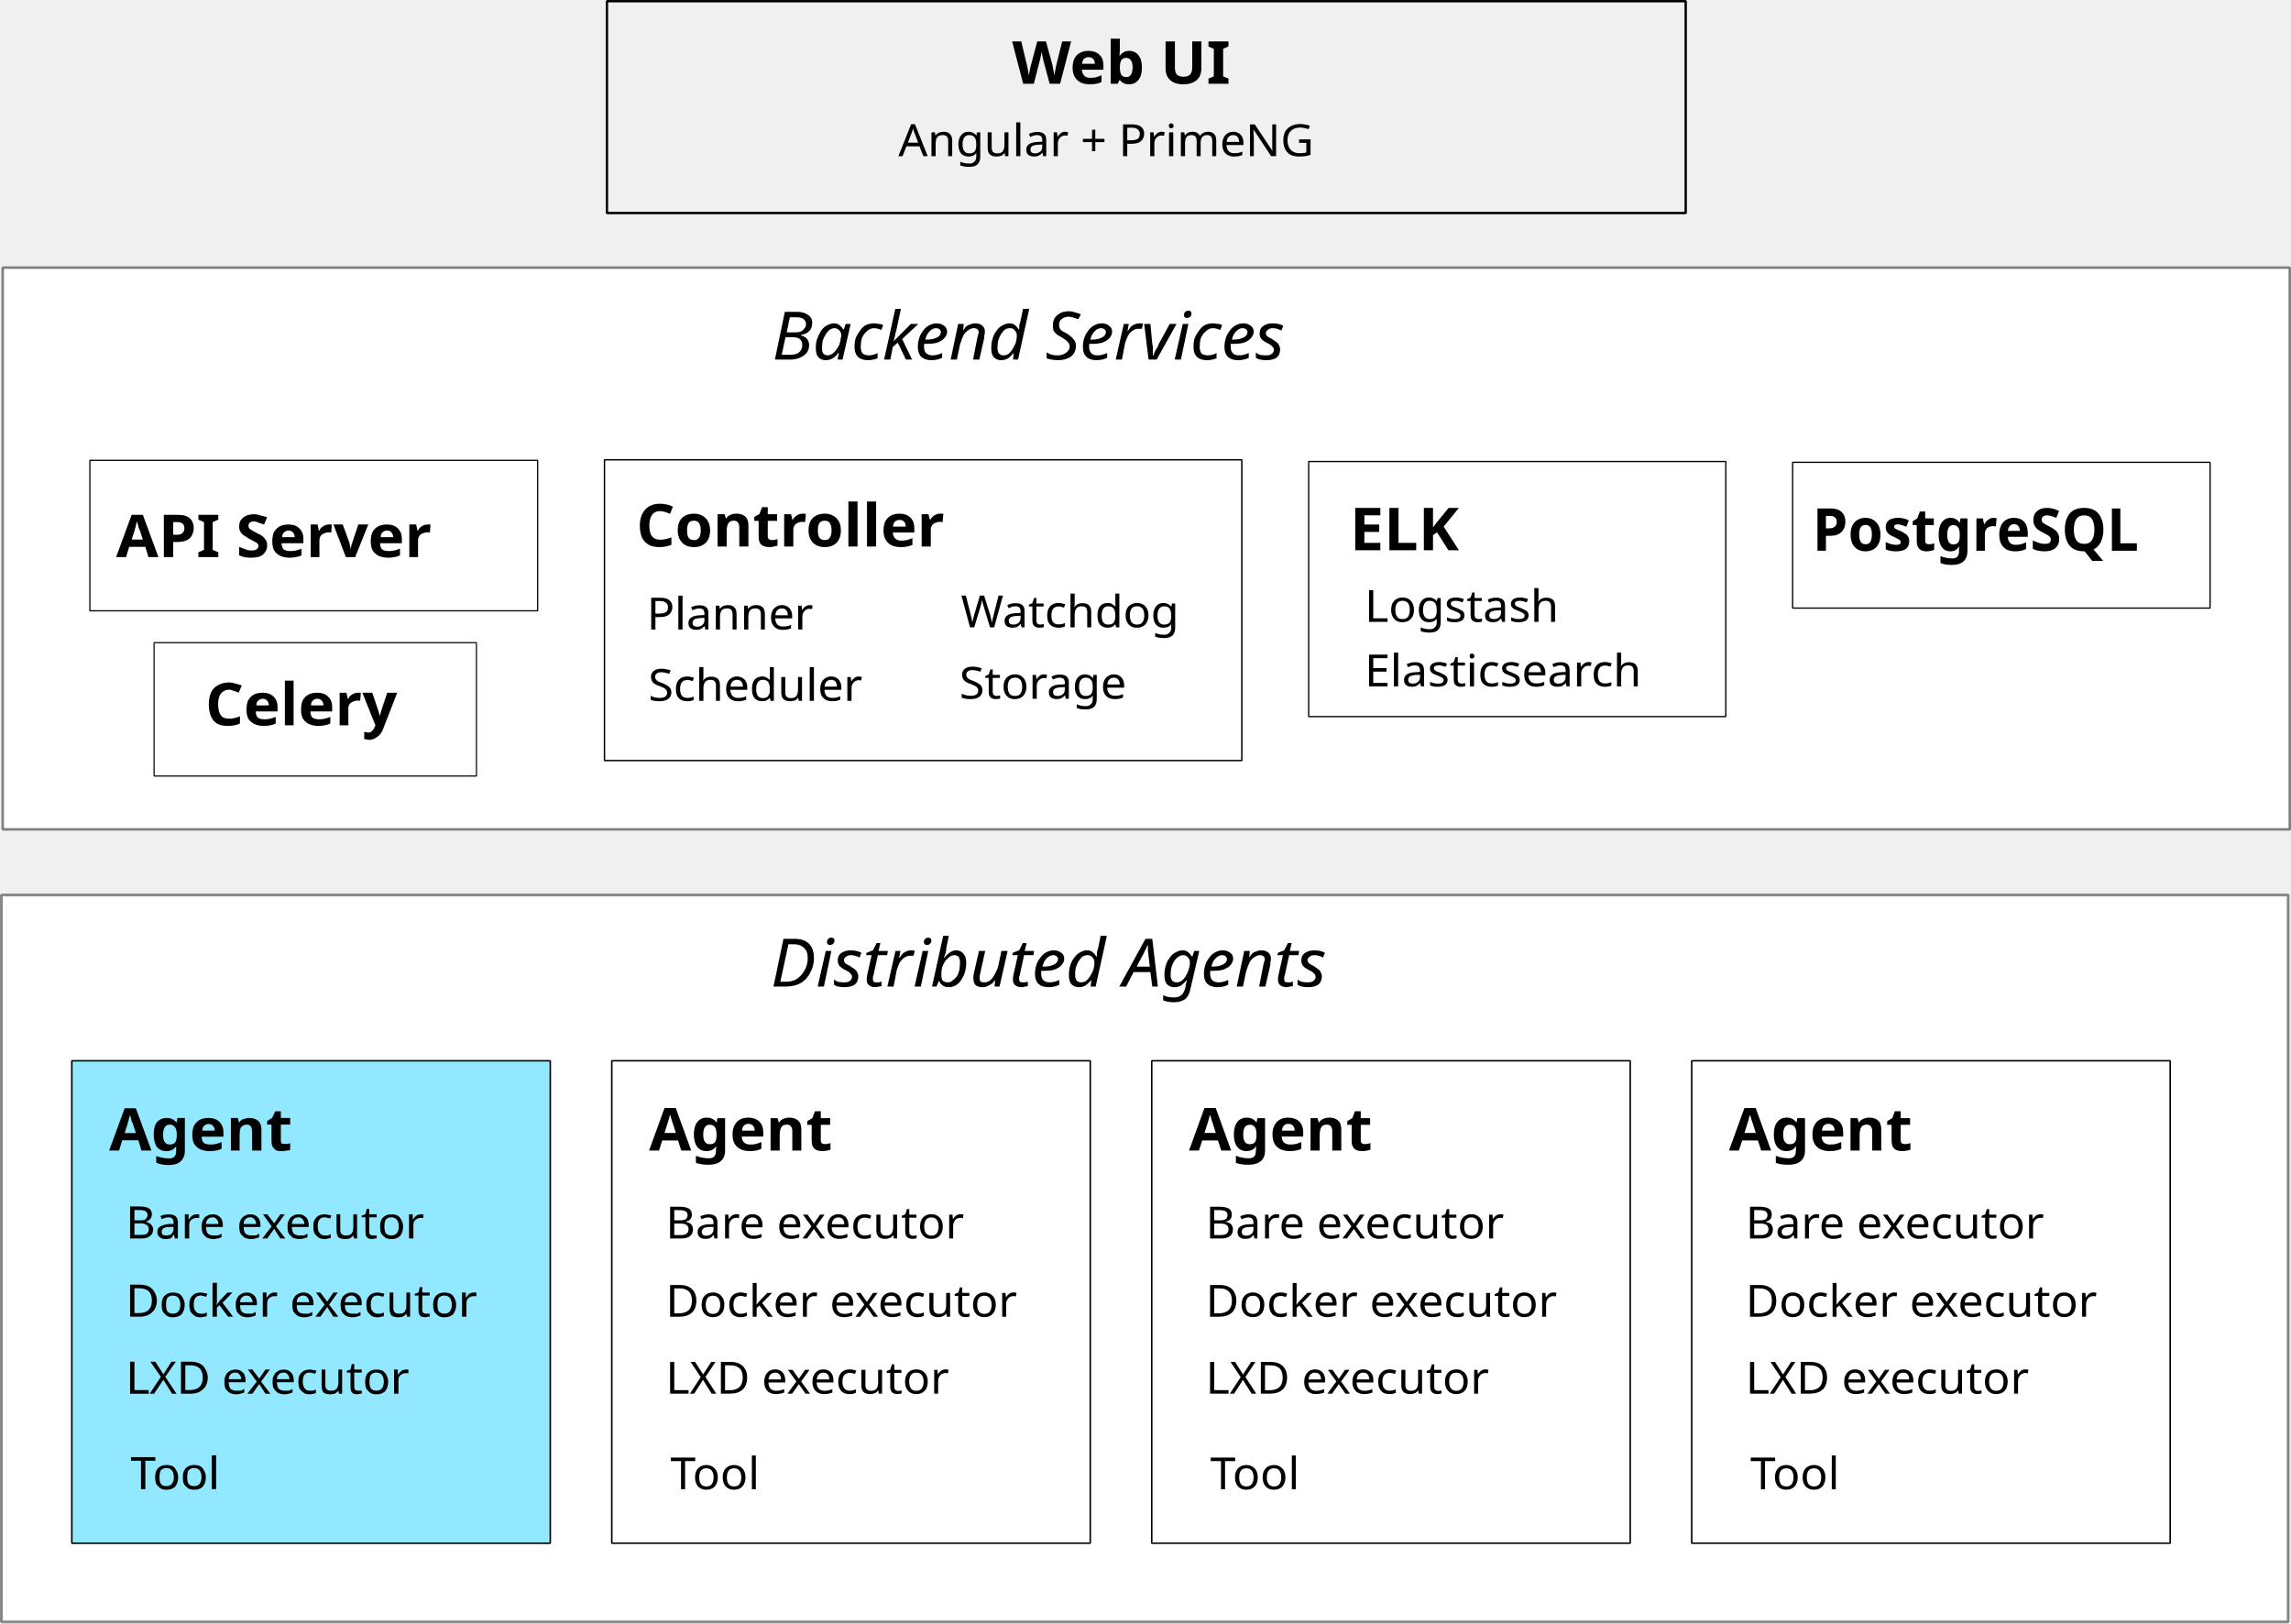
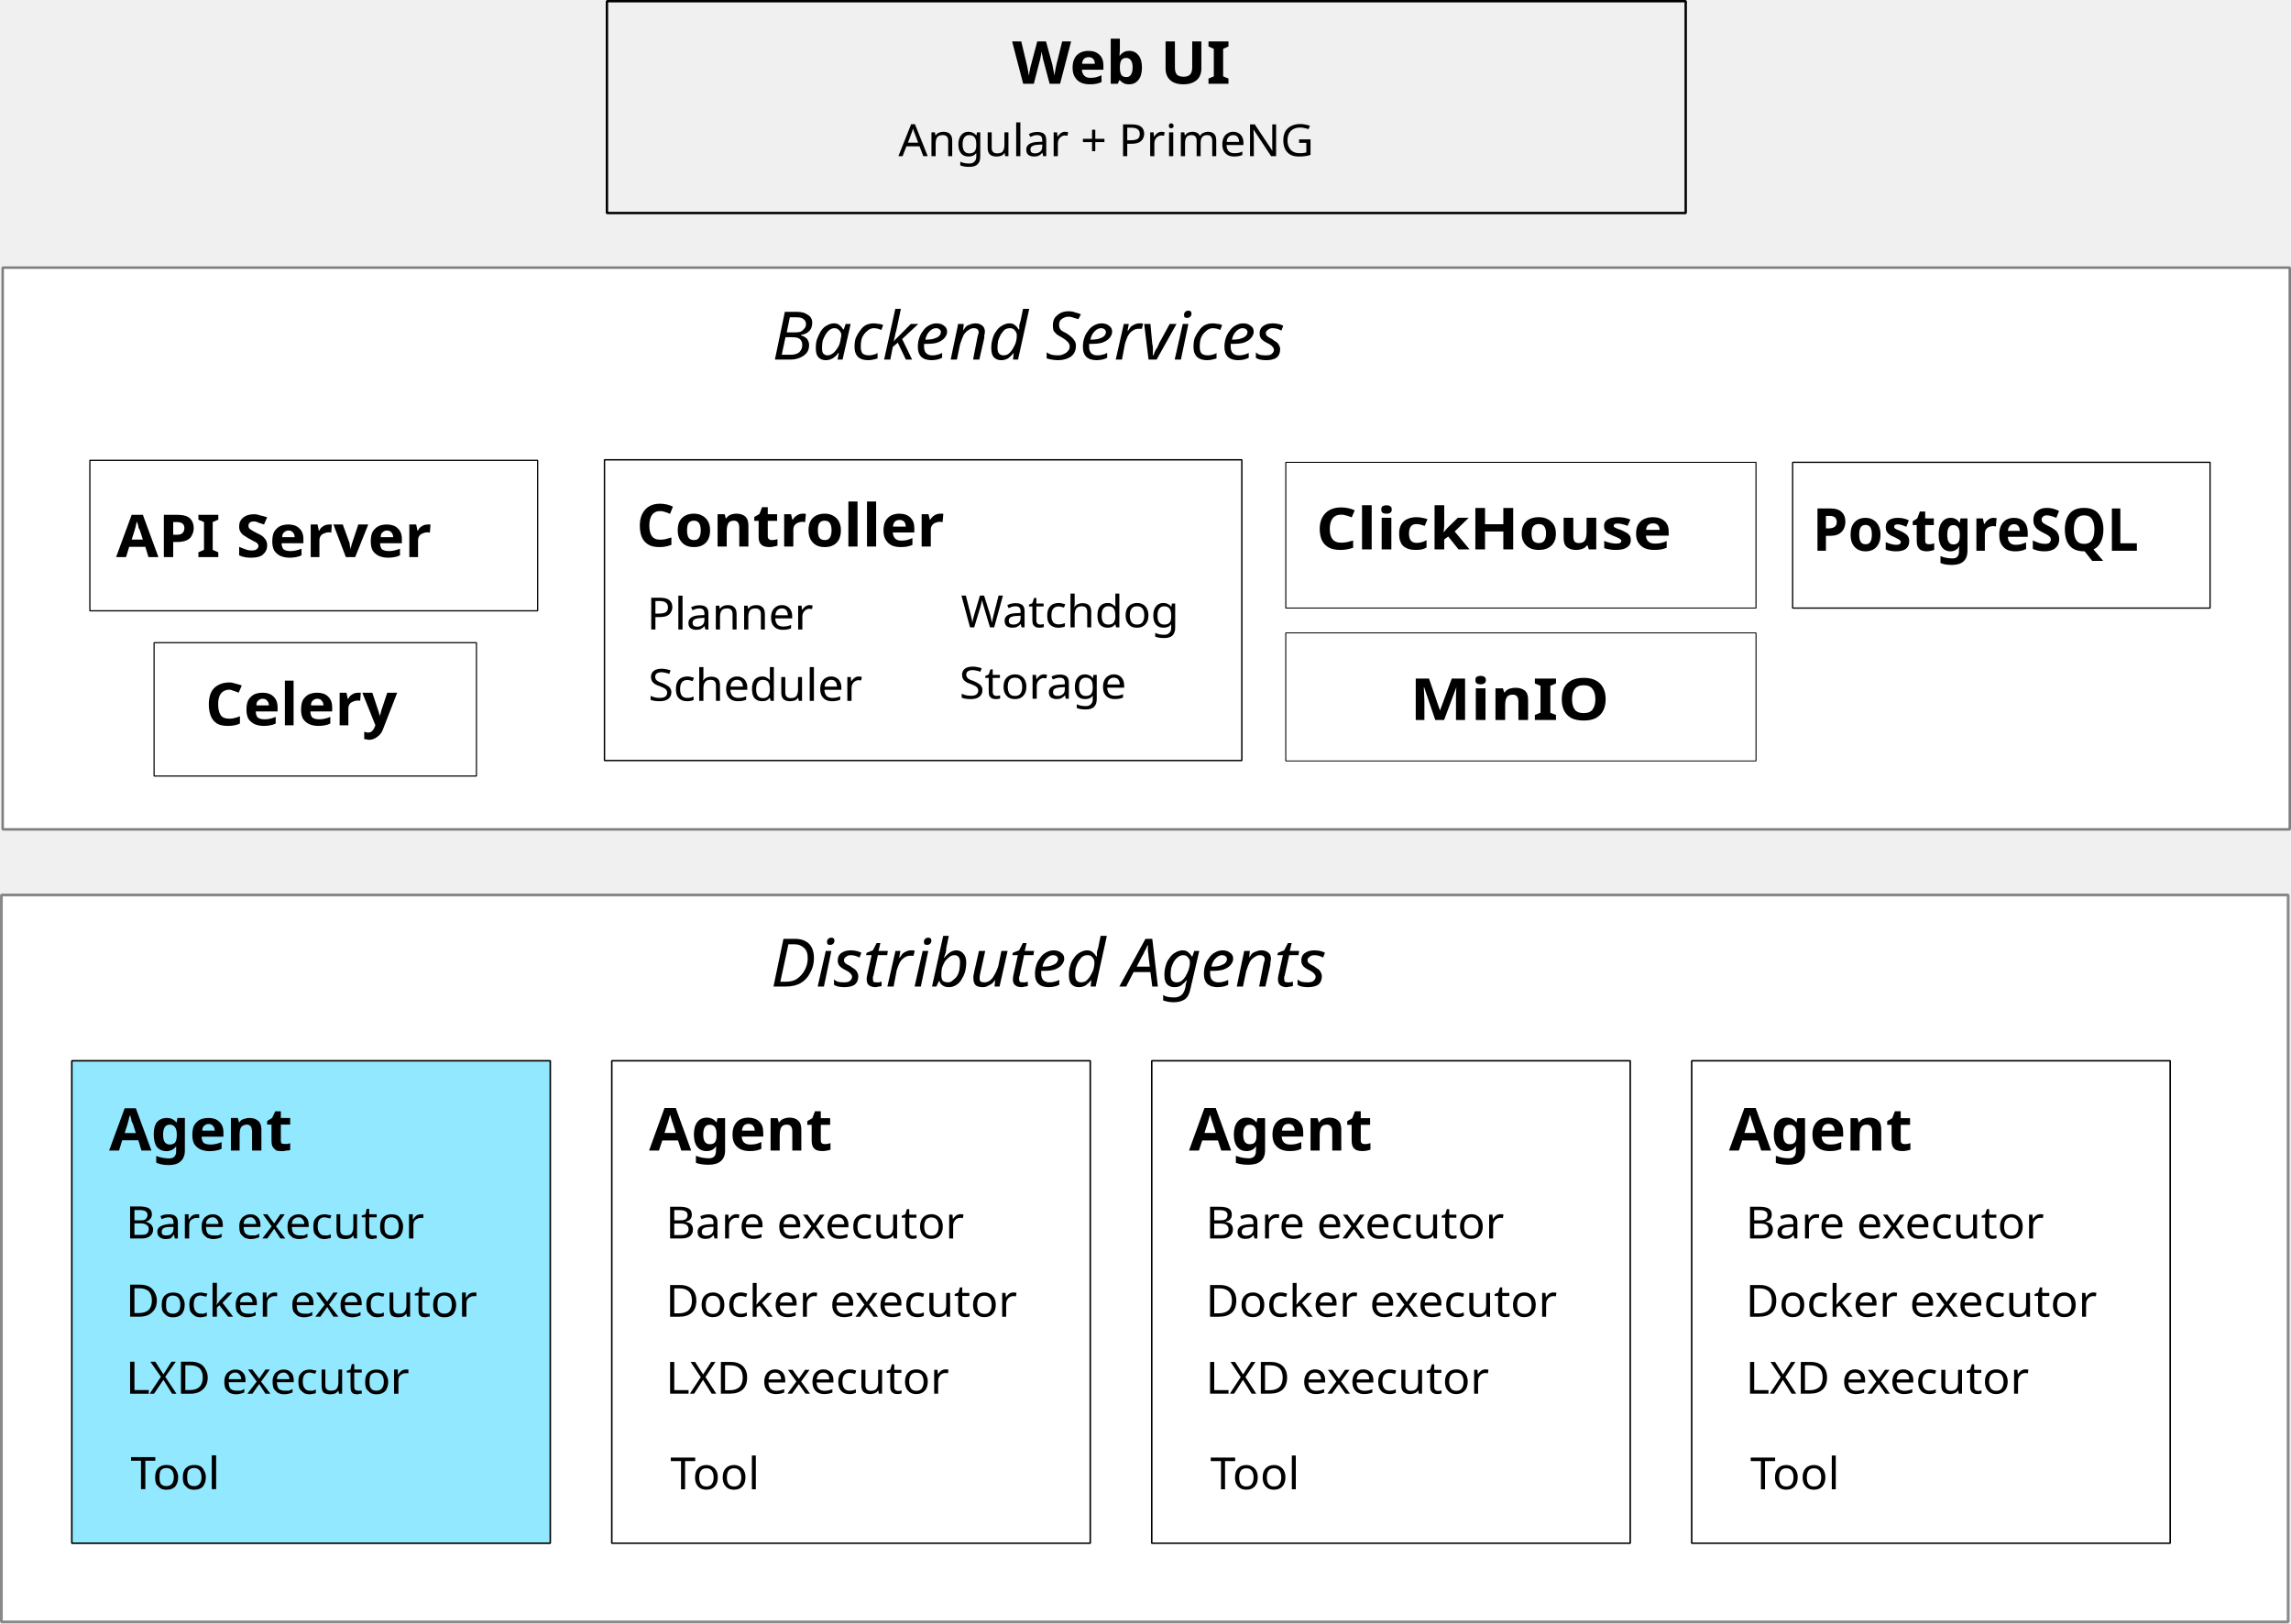
<svg xmlns="http://www.w3.org/2000/svg" width="58.392mm" height="41.371mm" viewBox="0 0 58.392 41.371" version="1.1" id="svg8">
  <defs id="defs2">
    <marker style="overflow:visible" id="marker1805" refX="0" refY="0" orient="auto">
      <path transform="matrix(-0.8,0,0,-0.8,-10,0)" style="fill:#000000;fill-opacity:1;fill-rule:evenodd;stroke:#000000;stroke-width:1pt;stroke-opacity:1" d="M 0,0 5,-5 -12.5,0 5,5 Z" id="path1803" />
    </marker>
    <marker orient="auto" refY="0" refX="0" id="Arrow1Lstart" style="overflow:visible">
      <path id="path1135" d="M 0,0 5,-5 -12.5,0 5,5 Z" style="fill:#000000;fill-opacity:1;fill-rule:evenodd;stroke:#000000;stroke-width:1pt;stroke-opacity:1" transform="matrix(0.8,0,0,0.8,10,0)" />
    </marker>
  </defs>
  <g id="layer1" style="display:inline" transform="translate(0.1164391,-36.3796)">
    <rect style="display:inline;opacity:1;vector-effect:none;fill:#ffffff;fill-opacity:1;stroke:#898989;stroke-width:0.071;stroke-linecap:square;stroke-linejoin:bevel;stroke-miterlimit:4;stroke-dasharray:none;stroke-dashoffset:0;stroke-opacity:1" id="rect2975-7" width="58.284" height="18.527" x="-0.081" y="59.188" />
    <text xml:space="preserve" style="font-style:normal;font-variant:normal;font-weight:normal;font-stretch:normal;font-size:1.712px;line-height:125%;font-family:sans-serif;-inkscape-font-specification:sans-serif;letter-spacing:0px;word-spacing:0px;display:inline;fill:#000000;fill-opacity:1;stroke:none;stroke-width:0.071px;stroke-linecap:butt;stroke-linejoin:miter;stroke-opacity:1" x="19.23" y="62.449" id="text2979-1" transform="scale(1.014994,0.9852275)">
      <tspan id="tspan2977-3" x="19.23" y="62.449" style="font-style:italic;font-variant:normal;font-weight:normal;font-stretch:normal;font-size:1.712px;font-family:sans-serif;-inkscape-font-specification:'sans-serif, Italic';font-variant-ligatures:normal;font-variant-caps:normal;font-variant-numeric:normal;font-feature-settings:normal;text-align:start;writing-mode:lr-tb;text-anchor:start;stroke-width:0.071px">Distributed Agents</tspan>
    </text>
    <rect style="opacity:1;vector-effect:none;fill:#ffffff;fill-opacity:1;stroke:#7e7e7e;stroke-width:0.063;stroke-linecap:square;stroke-linejoin:bevel;stroke-miterlimit:4;stroke-dasharray:none;stroke-dashoffset:0;stroke-opacity:1" id="rect2975" width="58.292" height="14.317" x="-0.048" y="43.2" />
    <rect style="opacity:1;vector-effect:none;fill:none;fill-opacity:1;stroke:#000000;stroke-width:0.061;stroke-linecap:square;stroke-linejoin:bevel;stroke-miterlimit:4;stroke-dasharray:none;stroke-dashoffset:0;stroke-opacity:1" id="rect826" width="27.495" height="5.399" x="15.353" y="36.41">
      </rect>
    <g id="g3248" transform="matrix(0.3057775,0,0,0.3057775,-0.08083465,25.74095)">
      <text transform="scale(1.014994,0.9852275)" id="text834" y="42.846" x="92.998" style="font-style:normal;font-weight:normal;font-size:2.505px;line-height:125%;font-family:sans-serif;letter-spacing:0px;word-spacing:0px;fill:#000000;fill-opacity:1;stroke:none;stroke-width:0.157px;stroke-linecap:butt;stroke-linejoin:miter;stroke-opacity:1" xml:space="preserve">
        <tspan id="tspan836" style="font-size:4.593px;text-align:center;text-anchor:middle;stroke-width:0.157px" y="45.063" x="92.998" />
        <tspan id="tspan840" style="font-size:3.758px;text-align:center;text-anchor:middle;stroke-width:0.157px" y="48.52" x="92.998">Angular + PrimeNG</tspan>
      </text>
      <text transform="scale(1.014994,0.9852275)" id="text844" y="42.399" x="83.005" style="font-style:normal;font-weight:normal;font-size:5.011px;line-height:125%;font-family:sans-serif;letter-spacing:0px;word-spacing:0px;fill:#000000;fill-opacity:1;stroke:none;stroke-width:0.157px;stroke-linecap:butt;stroke-linejoin:miter;stroke-opacity:1" xml:space="preserve">
        <tspan style="font-style:normal;font-variant:normal;font-weight:bold;font-stretch:normal;font-size:5.011px;font-family:sans-serif;-inkscape-font-specification:'sans-serif, Bold';font-variant-ligatures:normal;font-variant-caps:normal;font-variant-numeric:normal;font-feature-settings:normal;text-align:start;writing-mode:lr-tb;text-anchor:start;stroke-width:0.157px" y="42.399" x="83.005" id="tspan842">Web UI</tspan>
      </text>
    </g>
    <g id="g3151" transform="matrix(0.3057775,0,0,0.3057775,3.001774,30.10975)">
      <rect y="58.827" x="40.188" height="25.065" width="53.125" id="rect928" style="opacity:1;vector-effect:none;fill:#ffffff;fill-opacity:1;stroke:#000000;stroke-width:0.117;stroke-linecap:square;stroke-linejoin:bevel;stroke-miterlimit:4;stroke-dasharray:none;stroke-dashoffset:0;stroke-opacity:1" />
      <text transform="scale(1.014994,0.9852275)" id="text886" y="67.048" x="42.199" style="font-style:normal;font-weight:normal;font-size:5.011px;line-height:125%;font-family:sans-serif;letter-spacing:0px;word-spacing:0px;fill:#000000;fill-opacity:1;stroke:none;stroke-width:0.157px;stroke-linecap:butt;stroke-linejoin:miter;stroke-opacity:1" xml:space="preserve">
        <tspan style="font-style:normal;font-variant:normal;font-weight:bold;font-stretch:normal;font-family:sans-serif;-inkscape-font-specification:'sans-serif Bold';stroke-width:0.157px" y="67.048" x="42.199" id="tspan884">Controller</tspan>
      </text>
      <text transform="scale(1.014994,0.9852275)" id="text890" y="74.065" x="43.074" style="font-style:normal;font-weight:normal;font-size:3.758px;line-height:125%;font-family:sans-serif;letter-spacing:0px;word-spacing:0px;fill:#000000;fill-opacity:1;stroke:none;stroke-width:0.157px;stroke-linecap:butt;stroke-linejoin:miter;stroke-opacity:1" xml:space="preserve">
        <tspan style="stroke-width:0.157px" y="74.065" x="43.074" id="tspan888">Planner</tspan>
      </text>
      <text transform="scale(1.014994,0.9852275)" id="text894" y="80.105" x="43.195" style="font-style:normal;font-weight:normal;font-size:3.758px;line-height:125%;font-family:sans-serif;letter-spacing:0px;word-spacing:0px;fill:#000000;fill-opacity:1;stroke:none;stroke-width:0.157px;stroke-linecap:butt;stroke-linejoin:miter;stroke-opacity:1" xml:space="preserve">
        <tspan style="stroke-width:0.157px" y="80.105" x="43.195" id="tspan892">Scheduler</tspan>
      </text>
      <text transform="scale(1.014994,0.9852275)" id="text898" y="73.881" x="68.864" style="font-style:normal;font-weight:normal;font-size:3.758px;line-height:125%;font-family:sans-serif;letter-spacing:0px;word-spacing:0px;fill:#000000;fill-opacity:1;stroke:none;stroke-width:0.157px;stroke-linecap:butt;stroke-linejoin:miter;stroke-opacity:1" xml:space="preserve">
        <tspan style="stroke-width:0.157px" y="73.881" x="68.864" id="tspan896">Watchdog</tspan>
      </text>
      <text transform="scale(1.014994,0.9852275)" id="text902" y="79.92" x="68.741" style="font-style:normal;font-weight:normal;font-size:3.758px;line-height:125%;font-family:sans-serif;letter-spacing:0px;word-spacing:0px;fill:#000000;fill-opacity:1;stroke:none;stroke-width:0.157px;stroke-linecap:butt;stroke-linejoin:miter;stroke-opacity:1" xml:space="preserve">
        <tspan style="stroke-width:0.157px" y="79.92" x="68.741" id="tspan900">Storage</tspan>
      </text>
    </g>
    <rect style="opacity:1;vector-effect:none;fill:#ffffff;fill-opacity:1;stroke:#000000;stroke-width:0.029;stroke-linecap:square;stroke-linejoin:bevel;stroke-miterlimit:4;stroke-dasharray:none;stroke-dashoffset:0;stroke-opacity:1" id="rect943" width="8.216" height="3.399" x="3.811" y="52.758" />
    <text xml:space="preserve" style="font-style:normal;font-weight:normal;font-size:1.149px;line-height:125%;font-family:sans-serif;letter-spacing:0px;word-spacing:0px;fill:#000000;fill-opacity:1;stroke:none;stroke-width:0.048px;stroke-linecap:butt;stroke-linejoin:miter;stroke-opacity:1" x="5.035" y="55.69" id="text906" transform="scale(1.014994,0.9852275)">
      <tspan id="tspan904" x="5.035" y="55.69" style="font-style:normal;font-variant:normal;font-weight:bold;font-stretch:normal;font-size:1.532px;font-family:sans-serif;-inkscape-font-specification:'sans-serif Bold';stroke-width:0.048px">Celery</tspan>
    </text>
    <g id="g3185" transform="matrix(0.3057775,0,0,0.3057775,1.699041,22.82842)">
      <rect y="82.85" x="143.484" height="12.147" width="34.795" id="rect950" style="opacity:1;vector-effect:none;fill:#ffffff;fill-opacity:1;stroke:#000000;stroke-width:0.107;stroke-linecap:square;stroke-linejoin:bevel;stroke-miterlimit:4;stroke-dasharray:none;stroke-dashoffset:0;stroke-opacity:1" />
      <text transform="scale(0.979322,1.021115)" id="text910" y="88.357" x="148.191" style="font-style:normal;font-variant:normal;font-weight:bold;font-stretch:normal;font-size:4.835px;line-height:125%;font-family:sans-serif;-inkscape-font-specification:'sans-serif Bold';letter-spacing:0px;word-spacing:0px;fill:#000000;fill-opacity:1;stroke:none;stroke-width:0.151px;stroke-linecap:butt;stroke-linejoin:miter;stroke-opacity:1" xml:space="preserve">
        <tspan style="stroke-width:0.151px" y="88.357" x="148.191" id="tspan908">PostgreSQL</tspan>
-       </text>
-     </g>
-     <g id="g3180" transform="matrix(0.3057775,0,0,0.3057775,-10.61989,30.43337)">
-       <rect y="57.909" x="143.433" height="21.261" width="34.769" id="rect952" style="opacity:1;vector-effect:none;fill:#ffffff;fill-opacity:1;stroke:#000000;stroke-width:0.107;stroke-linecap:square;stroke-linejoin:bevel;stroke-miterlimit:4;stroke-dasharray:none;stroke-dashoffset:0;stroke-opacity:1" />
-       <text transform="scale(1.014994,0.9852275)" id="text914" y="66.286" x="144.685" style="font-style:normal;font-variant:normal;font-weight:bold;font-stretch:normal;font-size:5.011px;line-height:125%;font-family:sans-serif;-inkscape-font-specification:'sans-serif Bold';letter-spacing:0px;word-spacing:0px;fill:#000000;fill-opacity:1;stroke:none;stroke-width:0.157px;stroke-linecap:butt;stroke-linejoin:miter;stroke-opacity:1" xml:space="preserve">
-         <tspan style="font-style:normal;font-variant:normal;font-weight:bold;font-stretch:normal;font-size:5.011px;font-family:sans-serif;-inkscape-font-specification:'sans-serif Bold';stroke-width:0.157px" y="66.286" x="144.685" id="tspan912">ELK</tspan>
-       </text>
-       <text transform="scale(1.014994,0.9852275)" id="text922" y="77.807" x="145.915" style="font-style:normal;font-variant:normal;font-weight:normal;font-stretch:normal;font-size:3.758px;line-height:125%;font-family:sans-serif;-inkscape-font-specification:sans-serif;letter-spacing:0px;word-spacing:0px;fill:#000000;fill-opacity:1;stroke:none;stroke-width:0.157px;stroke-linecap:butt;stroke-linejoin:miter;stroke-opacity:1" xml:space="preserve">
-         <tspan style="stroke-width:0.157px" y="77.807" x="145.915" id="tspan920">Elasticsearch</tspan>
-       </text>
-       <text transform="scale(1.014994,0.9852275)" id="text926" y="72.344" x="145.915" style="font-style:normal;font-variant:normal;font-weight:normal;font-stretch:normal;font-size:3.758px;line-height:125%;font-family:sans-serif;-inkscape-font-specification:sans-serif;letter-spacing:0px;word-spacing:0px;fill:#000000;fill-opacity:1;stroke:none;stroke-width:0.157px;stroke-linecap:butt;stroke-linejoin:miter;stroke-opacity:1" xml:space="preserve">
-         <tspan style="stroke-width:0.157px" y="72.344" x="145.915" id="tspan924">Logstash</tspan>
      </text>
    </g>
    <rect style="opacity:1;vector-effect:none;fill:#ffffff;fill-opacity:1;stroke:#000000;stroke-width:0.031;stroke-linecap:square;stroke-linejoin:bevel;stroke-miterlimit:4;stroke-dasharray:none;stroke-dashoffset:0;stroke-opacity:1" id="rect976" width="11.413" height="3.835" x="2.174" y="48.111" />
    <text xml:space="preserve" style="font-style:normal;font-variant:normal;font-weight:bold;font-stretch:normal;font-size:1.532px;line-height:125%;font-family:sans-serif;-inkscape-font-specification:'sans-serif Bold';letter-spacing:0px;word-spacing:0px;fill:#000000;fill-opacity:1;stroke:none;stroke-width:0.048px;stroke-linecap:butt;stroke-linejoin:miter;stroke-opacity:1" x="7.763" y="51.337" id="text972" transform="scale(1.014994,0.9852275)">
      <tspan x="7.763" y="51.337" style="text-align:center;text-anchor:middle;stroke-width:0.048px" id="tspan974">API Server</tspan>
    </text>
    <rect style="opacity:1;vector-effect:none;fill:#92e8ff;fill-opacity:1;stroke:#000000;stroke-width:0.039;stroke-linecap:square;stroke-linejoin:bevel;stroke-miterlimit:4;stroke-dasharray:none;stroke-dashoffset:0;stroke-opacity:1" id="rect1006" width="12.195" height="12.296" x="1.714" y="63.414" />
    <text xml:space="preserve" style="font-style:normal;font-variant:normal;font-weight:bold;font-stretch:normal;font-size:1.532px;line-height:125%;font-family:sans-serif;-inkscape-font-specification:'sans-serif Bold';letter-spacing:0px;word-spacing:0px;fill:#000000;fill-opacity:1;stroke:none;stroke-width:0.048px;stroke-linecap:butt;stroke-linejoin:miter;stroke-opacity:1" x="2.625" y="66.687" id="text986" transform="scale(1.014994,0.9852275)">
      <tspan id="tspan984" x="2.625" y="66.687" style="stroke-width:0.048px">Agent</tspan>
    </text>
    <text xml:space="preserve" style="font-style:normal;font-variant:normal;font-weight:normal;font-stretch:normal;font-size:1.149px;line-height:125%;font-family:sans-serif;-inkscape-font-specification:sans-serif;letter-spacing:0px;word-spacing:0px;fill:#000000;fill-opacity:1;stroke:none;stroke-width:0.048px;stroke-linecap:butt;stroke-linejoin:miter;stroke-opacity:1" x="3.043" y="68.96" id="text990" transform="scale(1.014994,0.9852275)">
      <tspan id="tspan988" x="3.043" y="68.96" style="stroke-width:0.048px">Bare executor</tspan>
      <tspan x="3.043" y="73.647" style="stroke-width:0.048px" id="tspan992" />
    </text>
    <text xml:space="preserve" style="font-style:normal;font-variant:normal;font-weight:normal;font-stretch:normal;font-size:1.149px;line-height:125%;font-family:sans-serif;-inkscape-font-specification:sans-serif;letter-spacing:0px;word-spacing:0px;fill:#000000;fill-opacity:1;stroke:none;stroke-width:0.048px;stroke-linecap:butt;stroke-linejoin:miter;stroke-opacity:1" x="3.043" y="70.985" id="text996" transform="scale(1.014994,0.9852275)">
      <tspan id="tspan994" x="3.043" y="70.985" style="stroke-width:0.048px">Docker executor</tspan>
    </text>
    <text xml:space="preserve" style="font-style:normal;font-variant:normal;font-weight:normal;font-stretch:normal;font-size:1.149px;line-height:125%;font-family:sans-serif;-inkscape-font-specification:sans-serif;letter-spacing:0px;word-spacing:0px;fill:#000000;fill-opacity:1;stroke:none;stroke-width:0.048px;stroke-linecap:butt;stroke-linejoin:miter;stroke-opacity:1" x="3.043" y="72.975" id="text1000" transform="scale(1.014994,0.9852275)">
      <tspan id="tspan998" x="3.043" y="72.975" style="stroke-width:0.048px">LXD executor</tspan>
    </text>
    <text xml:space="preserve" style="font-style:normal;font-variant:normal;font-weight:normal;font-stretch:normal;font-size:1.149px;line-height:125%;font-family:sans-serif;-inkscape-font-specification:sans-serif;letter-spacing:0px;word-spacing:0px;fill:#000000;fill-opacity:1;stroke:none;stroke-width:0.048px;stroke-linecap:butt;stroke-linejoin:miter;stroke-opacity:1" x="3.159" y="75.449" id="text1004" transform="scale(1.014994,0.9852275)">
      <tspan id="tspan1002" x="3.159" y="75.449" style="stroke-width:0.048px">Tool</tspan>
    </text>
    <text xml:space="preserve" style="font-style:normal;font-variant:normal;font-weight:normal;font-stretch:normal;font-size:1.712px;line-height:125%;font-family:sans-serif;-inkscape-font-specification:sans-serif;letter-spacing:0px;word-spacing:0px;fill:#000000;fill-opacity:1;stroke:none;stroke-width:0.071px;stroke-linecap:butt;stroke-linejoin:miter;stroke-opacity:1" x="19.266" y="46.225" id="text2979" transform="scale(1.014994,0.9852275)">
      <tspan id="tspan2977" x="19.266" y="46.225" style="font-style:italic;font-variant:normal;font-weight:normal;font-stretch:normal;font-size:1.712px;font-family:sans-serif;-inkscape-font-specification:'sans-serif, Italic';font-variant-ligatures:normal;font-variant-caps:normal;font-variant-numeric:normal;font-feature-settings:normal;text-align:start;writing-mode:lr-tb;text-anchor:start;stroke-width:0.071px">Backend Services</tspan>
    </text>
    <g style="display:inline" id="g1020-9" transform="matrix(0.1836787,0,0,0.178292,3.517852,37.24224)">
      <rect y="146.79" x="65.106" height="68.965" width="66.396" id="rect1006-9" style="opacity:1;vector-effect:none;fill:#ffffff;fill-opacity:1;stroke:#000000;stroke-width:0.213;stroke-linecap:square;stroke-linejoin:bevel;stroke-miterlimit:4;stroke-dasharray:none;stroke-dashoffset:0;stroke-opacity:1" />
      <text id="text986-4" y="159.623" x="70.281" style="font-style:normal;font-variant:normal;font-weight:bold;font-stretch:normal;font-size:8.467px;line-height:125%;font-family:sans-serif;-inkscape-font-specification:'sans-serif Bold';letter-spacing:0px;word-spacing:0px;fill:#000000;fill-opacity:1;stroke:none;stroke-width:0.265px;stroke-linecap:butt;stroke-linejoin:miter;stroke-opacity:1" xml:space="preserve">
        <tspan style="stroke-width:0.265px" y="159.623" x="70.281" id="tspan984-5">Agent</tspan>
      </text>
      <text id="text990-1" y="172.185" x="72.59" style="font-style:normal;font-variant:normal;font-weight:normal;font-stretch:normal;font-size:6.35px;line-height:125%;font-family:sans-serif;-inkscape-font-specification:sans-serif;letter-spacing:0px;word-spacing:0px;fill:#000000;fill-opacity:1;stroke:none;stroke-width:0.265px;stroke-linecap:butt;stroke-linejoin:miter;stroke-opacity:1" xml:space="preserve">
        <tspan style="stroke-width:0.265px" y="172.185" x="72.59" id="tspan988-0">Bare executor</tspan>
        <tspan id="tspan992-3" style="stroke-width:0.265px" y="180.123" x="72.59" />
      </text>
      <text id="text996-7" y="183.374" x="72.59" style="font-style:normal;font-variant:normal;font-weight:normal;font-stretch:normal;font-size:6.35px;line-height:125%;font-family:sans-serif;-inkscape-font-specification:sans-serif;letter-spacing:0px;word-spacing:0px;fill:#000000;fill-opacity:1;stroke:none;stroke-width:0.265px;stroke-linecap:butt;stroke-linejoin:miter;stroke-opacity:1" xml:space="preserve">
        <tspan style="stroke-width:0.265px" y="183.374" x="72.59" id="tspan994-8">Docker executor</tspan>
      </text>
      <text id="text1000-8" y="194.369" x="72.59" style="font-style:normal;font-variant:normal;font-weight:normal;font-stretch:normal;font-size:6.35px;line-height:125%;font-family:sans-serif;-inkscape-font-specification:sans-serif;letter-spacing:0px;word-spacing:0px;fill:#000000;fill-opacity:1;stroke:none;stroke-width:0.265px;stroke-linecap:butt;stroke-linejoin:miter;stroke-opacity:1" xml:space="preserve">
        <tspan style="stroke-width:0.265px" y="194.369" x="72.59" id="tspan998-6">LXD executor</tspan>
      </text>
      <text id="text1004-0" y="208.042" x="73.232" style="font-style:normal;font-variant:normal;font-weight:normal;font-stretch:normal;font-size:6.35px;line-height:125%;font-family:sans-serif;-inkscape-font-specification:sans-serif;letter-spacing:0px;word-spacing:0px;fill:#000000;fill-opacity:1;stroke:none;stroke-width:0.265px;stroke-linecap:butt;stroke-linejoin:miter;stroke-opacity:1" xml:space="preserve">
        <tspan style="stroke-width:0.265px" y="208.042" x="73.232" id="tspan1002-4">Tool</tspan>
      </text>
    </g>
    <g style="display:inline" id="g1020-6" transform="matrix(0.1836787,0,0,0.178292,17.28005,37.24224)">
      <rect y="146.79" x="65.106" height="68.965" width="66.396" id="rect1006-7" style="opacity:1;vector-effect:none;fill:#ffffff;fill-opacity:1;stroke:#000000;stroke-width:0.213;stroke-linecap:square;stroke-linejoin:bevel;stroke-miterlimit:4;stroke-dasharray:none;stroke-dashoffset:0;stroke-opacity:1" />
      <text id="text986-6" y="159.623" x="70.281" style="font-style:normal;font-variant:normal;font-weight:bold;font-stretch:normal;font-size:8.467px;line-height:125%;font-family:sans-serif;-inkscape-font-specification:'sans-serif Bold';letter-spacing:0px;word-spacing:0px;fill:#000000;fill-opacity:1;stroke:none;stroke-width:0.265px;stroke-linecap:butt;stroke-linejoin:miter;stroke-opacity:1" xml:space="preserve">
        <tspan style="stroke-width:0.265px" y="159.623" x="70.281" id="tspan984-0">Agent</tspan>
      </text>
      <text id="text990-9" y="172.185" x="72.59" style="font-style:normal;font-variant:normal;font-weight:normal;font-stretch:normal;font-size:6.35px;line-height:125%;font-family:sans-serif;-inkscape-font-specification:sans-serif;letter-spacing:0px;word-spacing:0px;fill:#000000;fill-opacity:1;stroke:none;stroke-width:0.265px;stroke-linecap:butt;stroke-linejoin:miter;stroke-opacity:1" xml:space="preserve">
        <tspan style="stroke-width:0.265px" y="172.185" x="72.59" id="tspan988-7">Bare executor</tspan>
        <tspan id="tspan992-5" style="stroke-width:0.265px" y="180.123" x="72.59" />
      </text>
      <text id="text996-9" y="183.374" x="72.59" style="font-style:normal;font-variant:normal;font-weight:normal;font-stretch:normal;font-size:6.35px;line-height:125%;font-family:sans-serif;-inkscape-font-specification:sans-serif;letter-spacing:0px;word-spacing:0px;fill:#000000;fill-opacity:1;stroke:none;stroke-width:0.265px;stroke-linecap:butt;stroke-linejoin:miter;stroke-opacity:1" xml:space="preserve">
        <tspan style="stroke-width:0.265px" y="183.374" x="72.59" id="tspan994-7">Docker executor</tspan>
      </text>
      <text id="text1000-85" y="194.369" x="72.59" style="font-style:normal;font-variant:normal;font-weight:normal;font-stretch:normal;font-size:6.35px;line-height:125%;font-family:sans-serif;-inkscape-font-specification:sans-serif;letter-spacing:0px;word-spacing:0px;fill:#000000;fill-opacity:1;stroke:none;stroke-width:0.265px;stroke-linecap:butt;stroke-linejoin:miter;stroke-opacity:1" xml:space="preserve">
        <tspan style="stroke-width:0.265px" y="194.369" x="72.59" id="tspan998-3">LXD executor</tspan>
      </text>
      <text id="text1004-3" y="208.042" x="73.232" style="font-style:normal;font-variant:normal;font-weight:normal;font-stretch:normal;font-size:6.35px;line-height:125%;font-family:sans-serif;-inkscape-font-specification:sans-serif;letter-spacing:0px;word-spacing:0px;fill:#000000;fill-opacity:1;stroke:none;stroke-width:0.265px;stroke-linecap:butt;stroke-linejoin:miter;stroke-opacity:1" xml:space="preserve">
        <tspan style="stroke-width:0.265px" y="208.042" x="73.232" id="tspan1002-8">Tool</tspan>
      </text>
    </g>
    <g style="display:inline" id="g1020-3" transform="matrix(0.1836787,0,0,0.178292,31.04225,37.24224)">
      <rect y="146.79" x="65.106" height="68.965" width="66.396" id="rect1006-79" style="opacity:1;vector-effect:none;fill:#ffffff;fill-opacity:1;stroke:#000000;stroke-width:0.213;stroke-linecap:square;stroke-linejoin:bevel;stroke-miterlimit:4;stroke-dasharray:none;stroke-dashoffset:0;stroke-opacity:1" />
      <text id="text986-3" y="159.623" x="70.281" style="font-style:normal;font-variant:normal;font-weight:bold;font-stretch:normal;font-size:8.467px;line-height:125%;font-family:sans-serif;-inkscape-font-specification:'sans-serif Bold';letter-spacing:0px;word-spacing:0px;fill:#000000;fill-opacity:1;stroke:none;stroke-width:0.265px;stroke-linecap:butt;stroke-linejoin:miter;stroke-opacity:1" xml:space="preserve">
        <tspan style="stroke-width:0.265px" y="159.623" x="70.281" id="tspan984-7">Agent</tspan>
      </text>
      <text id="text990-8" y="172.185" x="72.59" style="font-style:normal;font-variant:normal;font-weight:normal;font-stretch:normal;font-size:6.35px;line-height:125%;font-family:sans-serif;-inkscape-font-specification:sans-serif;letter-spacing:0px;word-spacing:0px;fill:#000000;fill-opacity:1;stroke:none;stroke-width:0.265px;stroke-linecap:butt;stroke-linejoin:miter;stroke-opacity:1" xml:space="preserve">
        <tspan style="stroke-width:0.265px" y="172.185" x="72.59" id="tspan988-74">Bare executor</tspan>
        <tspan id="tspan992-1" style="stroke-width:0.265px" y="180.123" x="72.59" />
      </text>
      <text id="text996-90" y="183.374" x="72.59" style="font-style:normal;font-variant:normal;font-weight:normal;font-stretch:normal;font-size:6.35px;line-height:125%;font-family:sans-serif;-inkscape-font-specification:sans-serif;letter-spacing:0px;word-spacing:0px;fill:#000000;fill-opacity:1;stroke:none;stroke-width:0.265px;stroke-linecap:butt;stroke-linejoin:miter;stroke-opacity:1" xml:space="preserve">
        <tspan style="stroke-width:0.265px" y="183.374" x="72.59" id="tspan994-9">Docker executor</tspan>
      </text>
      <text id="text1000-88" y="194.369" x="72.59" style="font-style:normal;font-variant:normal;font-weight:normal;font-stretch:normal;font-size:6.35px;line-height:125%;font-family:sans-serif;-inkscape-font-specification:sans-serif;letter-spacing:0px;word-spacing:0px;fill:#000000;fill-opacity:1;stroke:none;stroke-width:0.265px;stroke-linecap:butt;stroke-linejoin:miter;stroke-opacity:1" xml:space="preserve">
        <tspan style="stroke-width:0.265px" y="194.369" x="72.59" id="tspan998-5">LXD executor</tspan>
      </text>
      <text id="text1004-8" y="208.042" x="73.232" style="font-style:normal;font-variant:normal;font-weight:normal;font-stretch:normal;font-size:6.35px;line-height:125%;font-family:sans-serif;-inkscape-font-specification:sans-serif;letter-spacing:0px;word-spacing:0px;fill:#000000;fill-opacity:1;stroke:none;stroke-width:0.265px;stroke-linecap:butt;stroke-linejoin:miter;stroke-opacity:1" xml:space="preserve">
        <tspan style="stroke-width:0.265px" y="208.042" x="73.232" id="tspan1002-43">Tool</tspan>
      </text>
    </g>
+     <g transform="matrix(0.3233765,0,0,0.29951,-2.578407,25.74938)" style="display:inline" id="g4818">
+       <g id="g4804">
+         <rect style="opacity:1;vector-effect:none;fill:#ffffff;fill-opacity:1;stroke:#000000;stroke-width:0.084;stroke-linecap:square;stroke-linejoin:bevel;stroke-miterlimit:4;stroke-dasharray:none;stroke-dashoffset:0;stroke-opacity:1" id="rect952" width="37.06" height="12.401" x="108.956" y="74.831" />
+       </g>
+       <text transform="scale(1.014994,0.9852275)" id="text914" y="83.474" x="109.685" style="font-style:normal;font-variant:normal;font-weight:bold;font-stretch:normal;font-size:5.011px;line-height:125%;font-family:sans-serif;-inkscape-font-specification:'sans-serif Bold';letter-spacing:0px;word-spacing:0px;fill:#000000;fill-opacity:1;stroke:none;stroke-width:0.157px;stroke-linecap:butt;stroke-linejoin:miter;stroke-opacity:1" xml:space="preserve">
+         <tspan style="font-style:normal;font-variant:normal;font-weight:bold;font-stretch:normal;font-size:5.011px;font-family:sans-serif;-inkscape-font-specification:'sans-serif Bold';stroke-width:0.157px" y="83.474" x="109.685" id="tspan912">ClickHouse</tspan>
+       </text>
+     </g>
+     <g transform="matrix(0.3233765,0,0,0.29951,-2.578407,25.74938)" style="display:inline" id="g4812">
+       <rect y="89.346" x="108.953" height="10.895" width="37.065" id="rect952-3" style="display:inline;opacity:1;vector-effect:none;fill:#ffffff;fill-opacity:1;stroke:#000000;stroke-width:0.079;stroke-linecap:square;stroke-linejoin:bevel;stroke-miterlimit:4;stroke-dasharray:none;stroke-dashoffset:0;stroke-opacity:1" />
+       <text transform="scale(1.014994,0.9852275)" id="text914-6" y="98.209" x="116.984" style="font-style:normal;font-variant:normal;font-weight:bold;font-stretch:normal;font-size:5.011px;line-height:125%;font-family:sans-serif;-inkscape-font-specification:'sans-serif Bold';letter-spacing:0px;word-spacing:0px;display:inline;fill:#000000;fill-opacity:1;stroke:none;stroke-width:0.157px;stroke-linecap:butt;stroke-linejoin:miter;stroke-opacity:1" xml:space="preserve">
+         <tspan style="font-style:normal;font-variant:normal;font-weight:bold;font-stretch:normal;font-size:5.011px;font-family:sans-serif;-inkscape-font-specification:'sans-serif Bold';stroke-width:0.157px" y="98.209" x="116.984" id="tspan912-7">MinIO</tspan>
+       </text>
+     </g>
  </g>
</svg>
